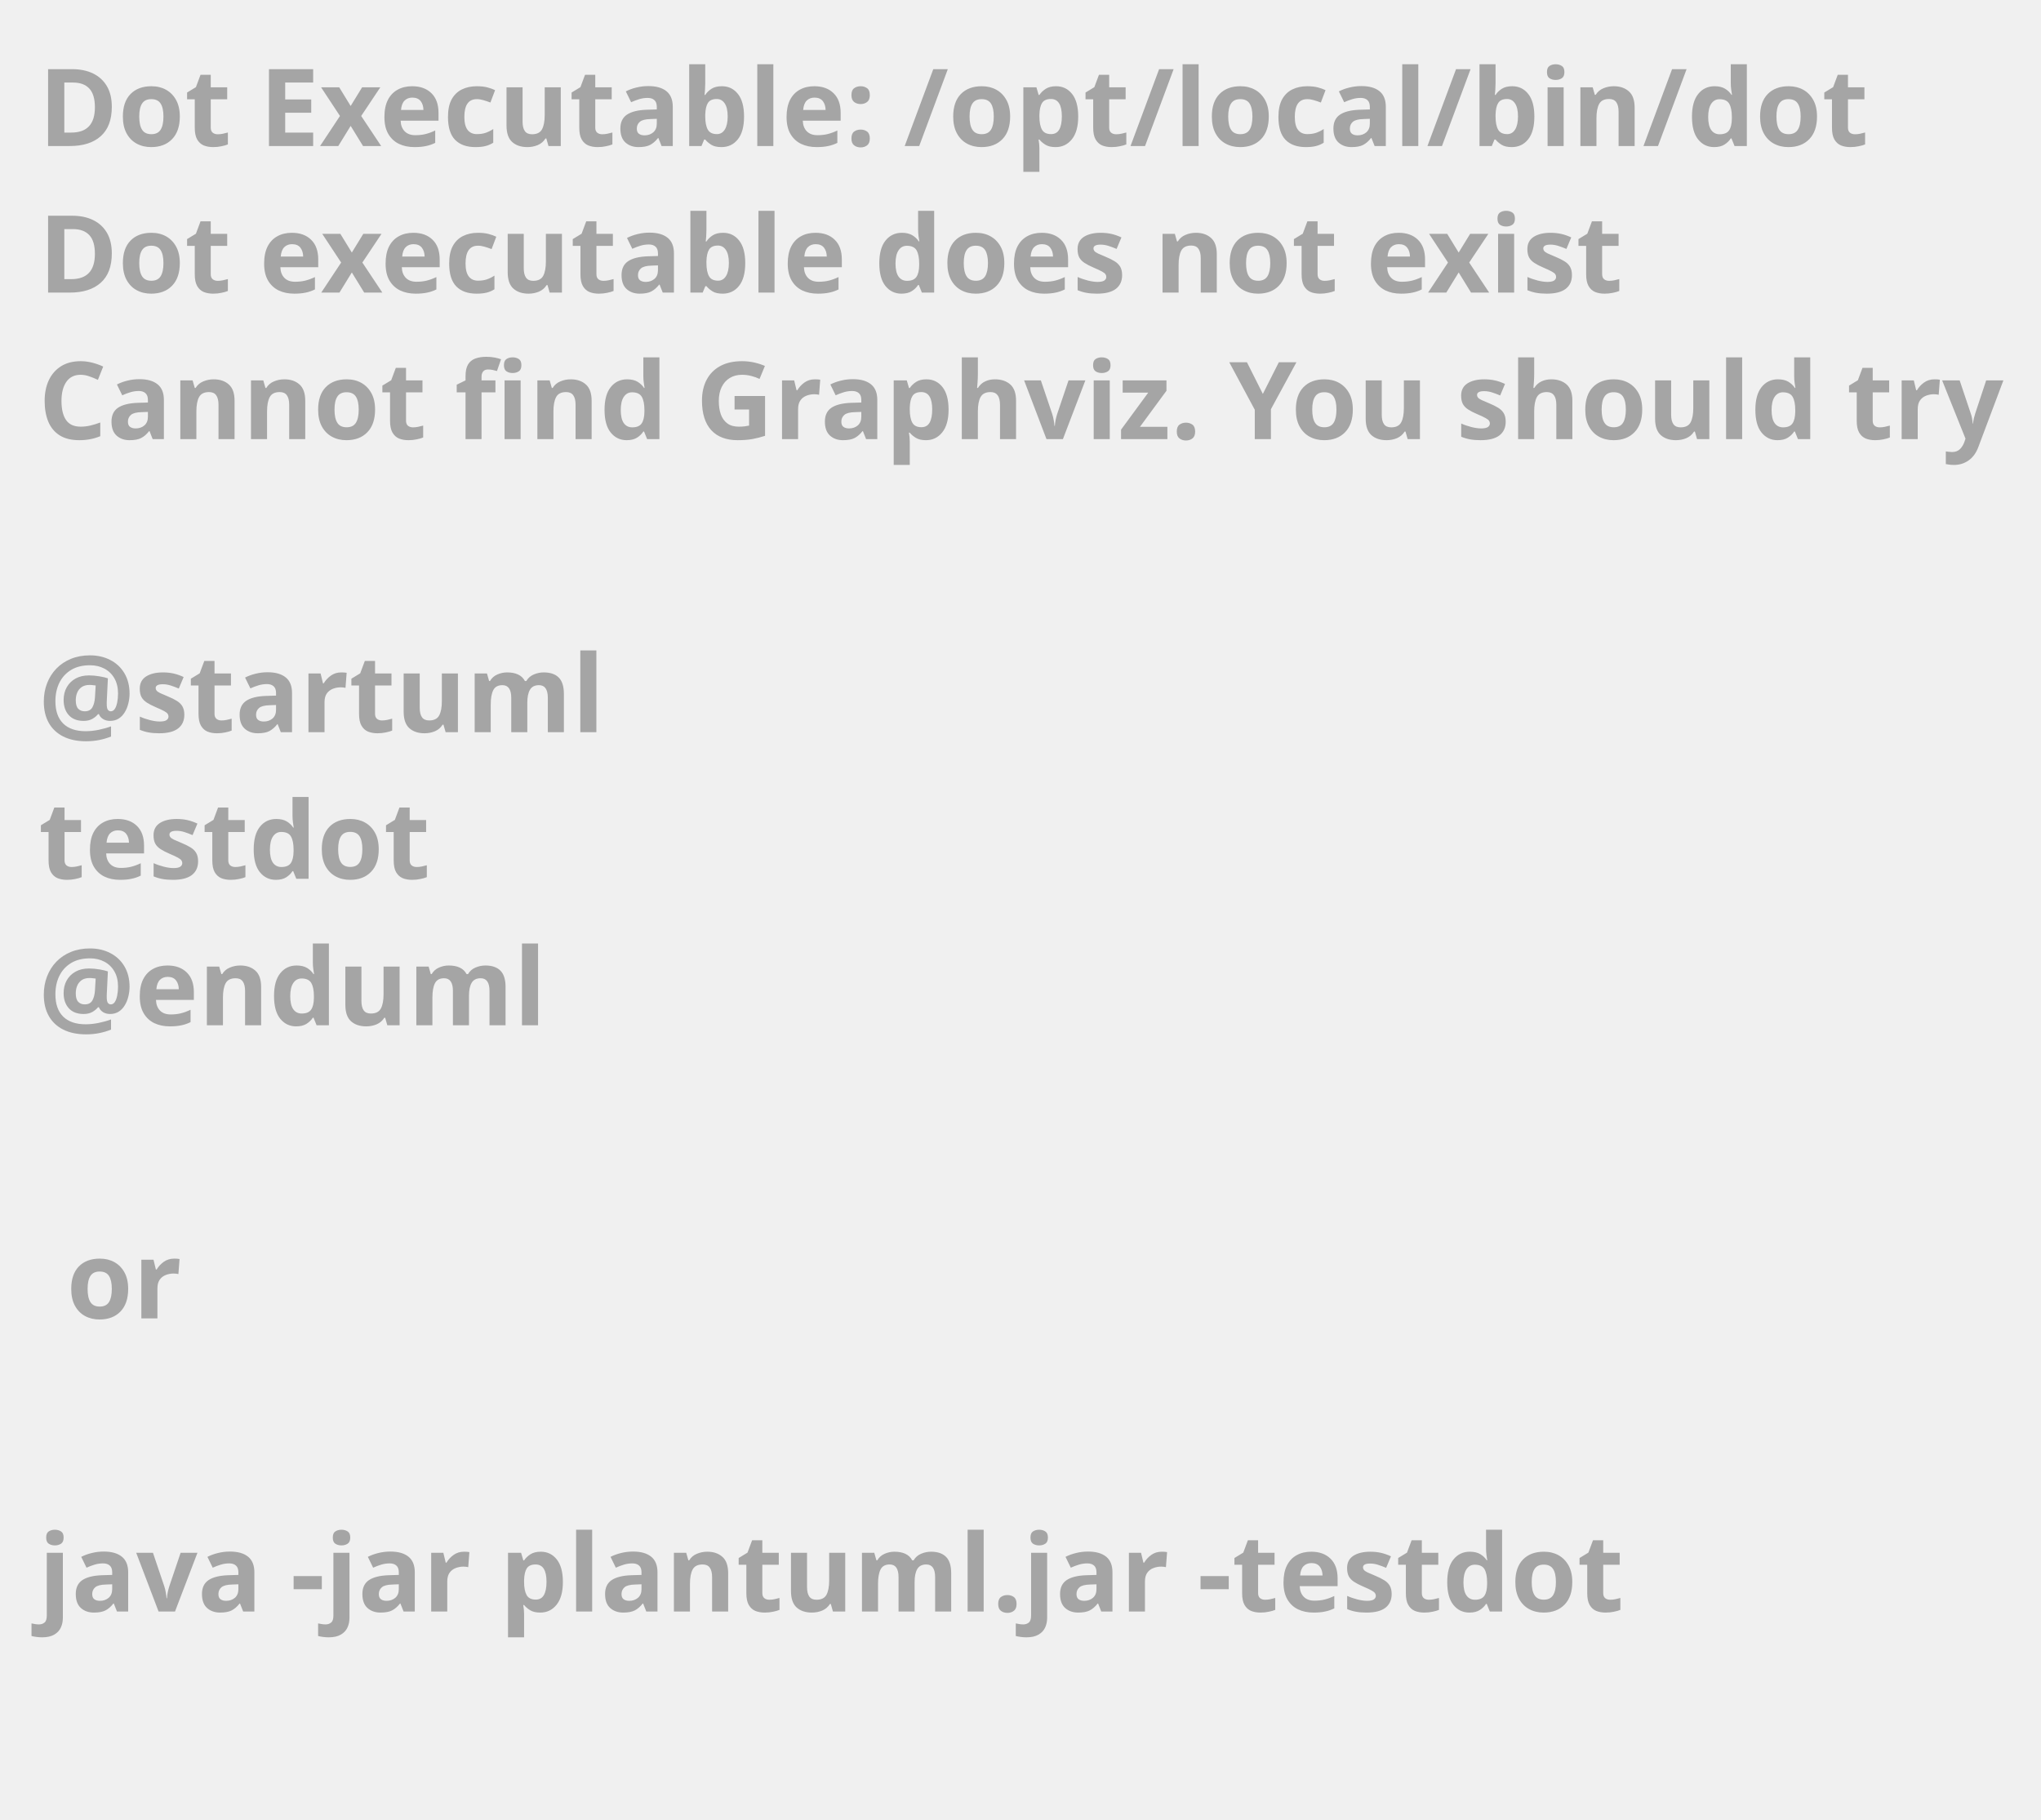
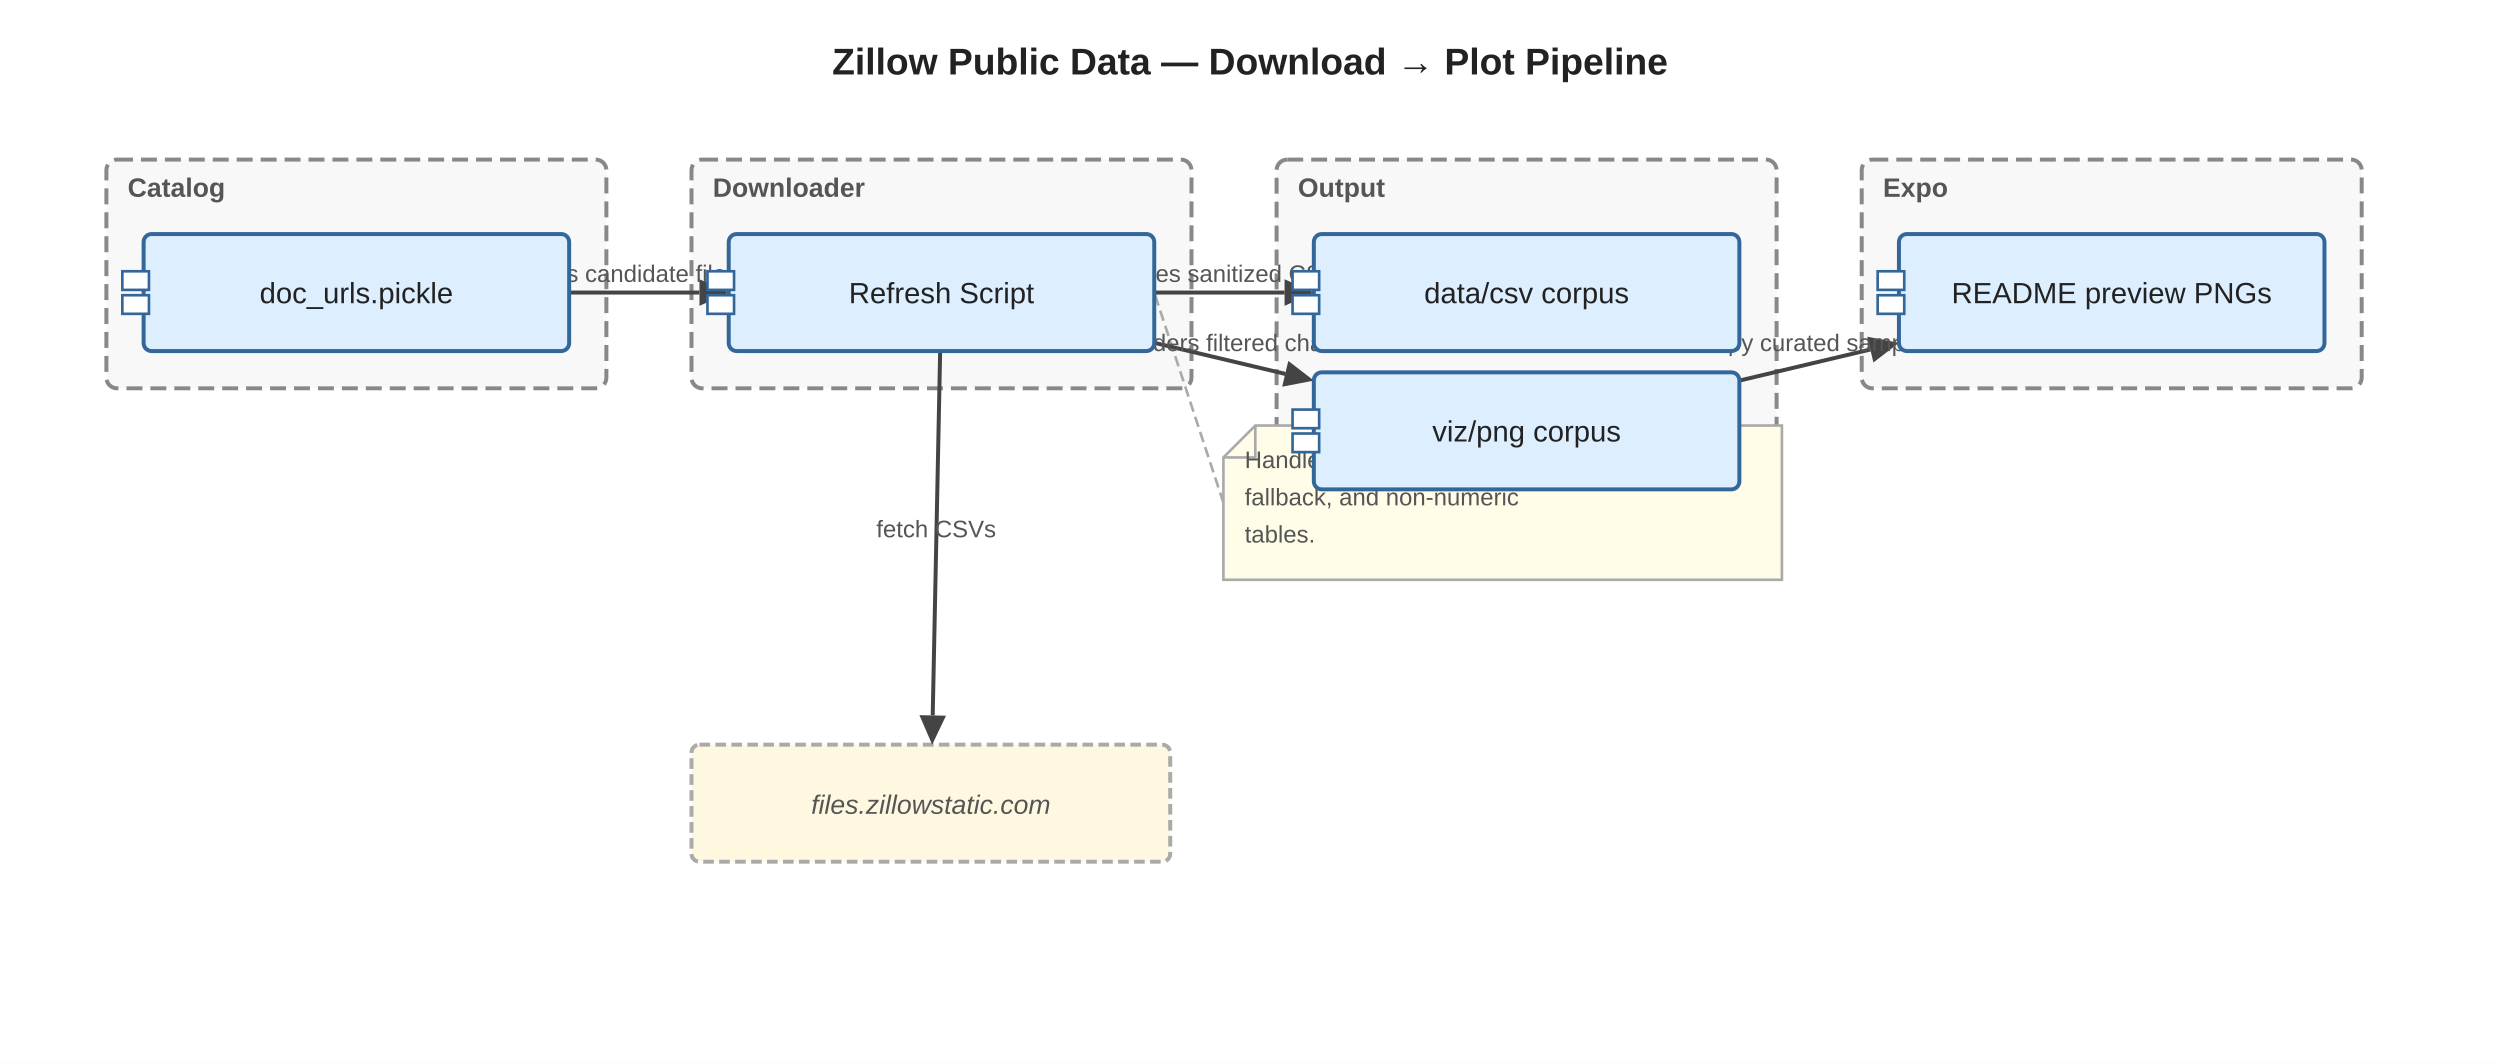
- <svg xmlns="http://www.w3.org/2000/svg" contentStyleType="text/css" data-diagram-type="DESCRIPTION" height="370.312px" preserveAspectRatio="none" style="width:415px;height:370px;background:#FFFFFF;" version="1.1" viewBox="0 0 415 370" width="415.625px" zoomAndPan="magnify">
-   <defs />
-   <g>
-     <text fill="#A5A5A5" font-family="sans-serif" font-size="21.875" font-weight="bold" lengthAdjust="spacing" textLength="369.533" x="7.812" y="29.688">Dot Executable: /opt/local/bin/dot</text>
-     <text fill="#A5A5A5" font-family="sans-serif" font-size="21.875" font-weight="bold" lengthAdjust="spacing" textLength="320.889" x="7.812" y="59.481">Dot executable does not exist</text>
-     <text fill="#A5A5A5" font-family="sans-serif" font-size="21.875" font-weight="bold" lengthAdjust="spacing" textLength="398.205" x="7.812" y="89.275">Cannot find Graphviz. You should try</text>
-     <text fill="#A5A5A5" font-family="sans-serif" font-size="21.875" font-weight="bold" lengthAdjust="spacing" textLength="5.688" x="7.812" y="119.068"> </text>
-     <text fill="#A5A5A5" font-family="sans-serif" font-size="21.875" font-weight="bold" lengthAdjust="spacing" textLength="113.011" x="7.812" y="148.862">@startuml</text>
-     <text fill="#A5A5A5" font-family="sans-serif" font-size="21.875" font-weight="bold" lengthAdjust="spacing" textLength="77.979" x="7.812" y="178.656">testdot</text>
-     <text fill="#A5A5A5" font-family="sans-serif" font-size="21.875" font-weight="bold" lengthAdjust="spacing" textLength="103.375" x="7.812" y="208.449">@enduml</text>
-     <text fill="#A5A5A5" font-family="sans-serif" font-size="21.875" font-weight="bold" lengthAdjust="spacing" textLength="5.688" x="7.812" y="238.243"> </text>
-     <text fill="#A5A5A5" font-family="sans-serif" font-size="21.875" font-weight="bold" lengthAdjust="spacing" textLength="23.636" x="13.5" y="268.036">or</text>
-     <text fill="#A5A5A5" font-family="sans-serif" font-size="21.875" font-weight="bold" lengthAdjust="spacing" textLength="5.688" x="7.812" y="297.83"> </text>
-     <text fill="#A5A5A5" font-family="sans-serif" font-size="21.875" font-weight="bold" lengthAdjust="spacing" textLength="316.946" x="7.812" y="327.624">java -jar plantuml.jar -testdot</text>
-     <text fill="#A5A5A5" font-family="sans-serif" font-size="21.875" font-weight="bold" lengthAdjust="spacing" textLength="5.688" x="7.812" y="357.417"> </text>
-   </g>
+ <svg xmlns="http://www.w3.org/2000/svg" width="940" height="400" font-family="Arial, sans-serif">
+   <rect width="940" height="400" fill="white" />
+   <text x="470" y="28" text-anchor="middle" font-size="14" font-weight="bold" fill="#222">Zillow Public Data — Download → Plot Pipeline</text>
+   <rect x="40" y="60" width="188" height="86" fill="#f8f8f8" stroke="#888" stroke-width="1.5" rx="4" stroke-dasharray="6,3" />
+   <text x="48" y="74" font-size="10" font-weight="bold" fill="#555" font-family="Arial, sans-serif">Catalog</text>
+   <rect x="260" y="60" width="188" height="86" fill="#f8f8f8" stroke="#888" stroke-width="1.5" rx="4" stroke-dasharray="6,3" />
+   <text x="268" y="74" font-size="10" font-weight="bold" fill="#555" font-family="Arial, sans-serif">Downloader</text>
+   <rect x="480" y="60" width="188" height="138" fill="#f8f8f8" stroke="#888" stroke-width="1.5" rx="4" stroke-dasharray="6,3" />
+   <text x="488" y="74" font-size="10" font-weight="bold" fill="#555" font-family="Arial, sans-serif">Output</text>
+   <rect x="700" y="60" width="188" height="86" fill="#f8f8f8" stroke="#888" stroke-width="1.5" rx="4" stroke-dasharray="6,3" />
+   <text x="708" y="74" font-size="10" font-weight="bold" fill="#555" font-family="Arial, sans-serif">Expo</text>
+   <rect x="260" y="280" width="180" height="44" fill="#fff8e1" stroke="#aaa" stroke-width="1.5" rx="3" stroke-dasharray="4,2" />
+   <text x="350.0" y="306.0" text-anchor="middle" font-size="10" fill="#555" font-style="italic">files.zillowstatic.com</text>
+   <polygon points="460,172 472,160 670,160 670,218 460,218" fill="#fffde7" stroke="#aaa" stroke-width="1" />
+   <polyline points="460,172 472,172 472,160" fill="none" stroke="#aaa" stroke-width="1" />
+   <text x="468" y="176" font-size="9" fill="#555">Handles resume, latin-1</text>
+   <text x="468" y="190" font-size="9" fill="#555">fallback, and non-numeric</text>
+   <text x="468" y="204" font-size="9" fill="#555">tables.</text>
+   <line x1="460" y1="189.0" x2="434.0" y2="110.0" stroke="#aaa" stroke-width="1" stroke-dasharray="4,2" />
+   <line x1="214.0" y1="110.0" x2="263.0" y2="110.0" stroke="#444" stroke-width="1.5" />
+   <polygon points="274.0,110.0 263.0,115.0 263.0,105.0" fill="#444" />
+   <text x="244.0" y="106.0" text-anchor="middle" font-size="9" fill="#555" font-family="Arial, sans-serif">reads candidate file map</text>
+   <line x1="353.5" y1="132.0" x2="350.7" y2="269.0" stroke="#444" stroke-width="1.5" />
+   <polygon points="350.5,280.0 345.7,268.9 355.7,269.1" fill="#444" />
+   <text x="352.0" y="202.0" text-anchor="middle" font-size="9" fill="#555" font-family="Arial, sans-serif">fetch CSVs</text>
+   <line x1="434.0" y1="110.0" x2="483.0" y2="110.0" stroke="#444" stroke-width="1.5" />
+   <polygon points="494.0,110.0 483.0,115.0 483.0,105.0" fill="#444" />
+   <text x="464.0" y="106.0" text-anchor="middle" font-size="9" fill="#555" font-family="Arial, sans-serif">writes sanitized CSVs</text>
+   <line x1="434.0" y1="128.9" x2="483.3" y2="140.6" stroke="#444" stroke-width="1.5" />
+   <polygon points="494.0,143.1 482.1,145.4 484.4,135.7" fill="#444" />
+   <text x="464.0" y="132.0" text-anchor="middle" font-size="9" fill="#555" font-family="Arial, sans-serif">renders filtered charts</text>
+   <line x1="654.0" y1="143.1" x2="703.3" y2="131.4" stroke="#444" stroke-width="1.5" />
+   <polygon points="714.0,128.9 704.4,136.3 702.1,126.6" fill="#444" />
+   <text x="684.0" y="132.0" text-anchor="middle" font-size="9" fill="#555" font-family="Arial, sans-serif">copy curated samples</text>
+   <rect x="54" y="88" width="160" height="44" fill="#ddeeff" stroke="#336699" stroke-width="1.5" rx="3" />
+   <rect x="46" y="102" width="10" height="7" fill="white" stroke="#336699" stroke-width="1" />
+   <rect x="46" y="111" width="10" height="7" fill="white" stroke="#336699" stroke-width="1" />
+   <text x="134.0" y="114.0" text-anchor="middle" font-size="11" font-family="Arial, sans-serif" fill="#222">doc_urls.pickle</text>
+   <rect x="274" y="88" width="160" height="44" fill="#ddeeff" stroke="#336699" stroke-width="1.5" rx="3" />
+   <rect x="266" y="102" width="10" height="7" fill="white" stroke="#336699" stroke-width="1" />
+   <rect x="266" y="111" width="10" height="7" fill="white" stroke="#336699" stroke-width="1" />
+   <text x="354.0" y="114.0" text-anchor="middle" font-size="11" font-family="Arial, sans-serif" fill="#222">Refresh Script</text>
+   <rect x="494" y="88" width="160" height="44" fill="#ddeeff" stroke="#336699" stroke-width="1.5" rx="3" />
+   <rect x="486" y="102" width="10" height="7" fill="white" stroke="#336699" stroke-width="1" />
+   <rect x="486" y="111" width="10" height="7" fill="white" stroke="#336699" stroke-width="1" />
+   <text x="574.0" y="114.0" text-anchor="middle" font-size="11" font-family="Arial, sans-serif" fill="#222">data/csv corpus</text>
+   <rect x="494" y="140" width="160" height="44" fill="#ddeeff" stroke="#336699" stroke-width="1.5" rx="3" />
+   <rect x="486" y="154" width="10" height="7" fill="white" stroke="#336699" stroke-width="1" />
+   <rect x="486" y="163" width="10" height="7" fill="white" stroke="#336699" stroke-width="1" />
+   <text x="574.0" y="166.0" text-anchor="middle" font-size="11" font-family="Arial, sans-serif" fill="#222">viz/png corpus</text>
+   <rect x="714" y="88" width="160" height="44" fill="#ddeeff" stroke="#336699" stroke-width="1.5" rx="3" />
+   <rect x="706" y="102" width="10" height="7" fill="white" stroke="#336699" stroke-width="1" />
+   <rect x="706" y="111" width="10" height="7" fill="white" stroke="#336699" stroke-width="1" />
+   <text x="794.0" y="114.0" text-anchor="middle" font-size="11" font-family="Arial, sans-serif" fill="#222">README preview PNGs</text>
</svg>
